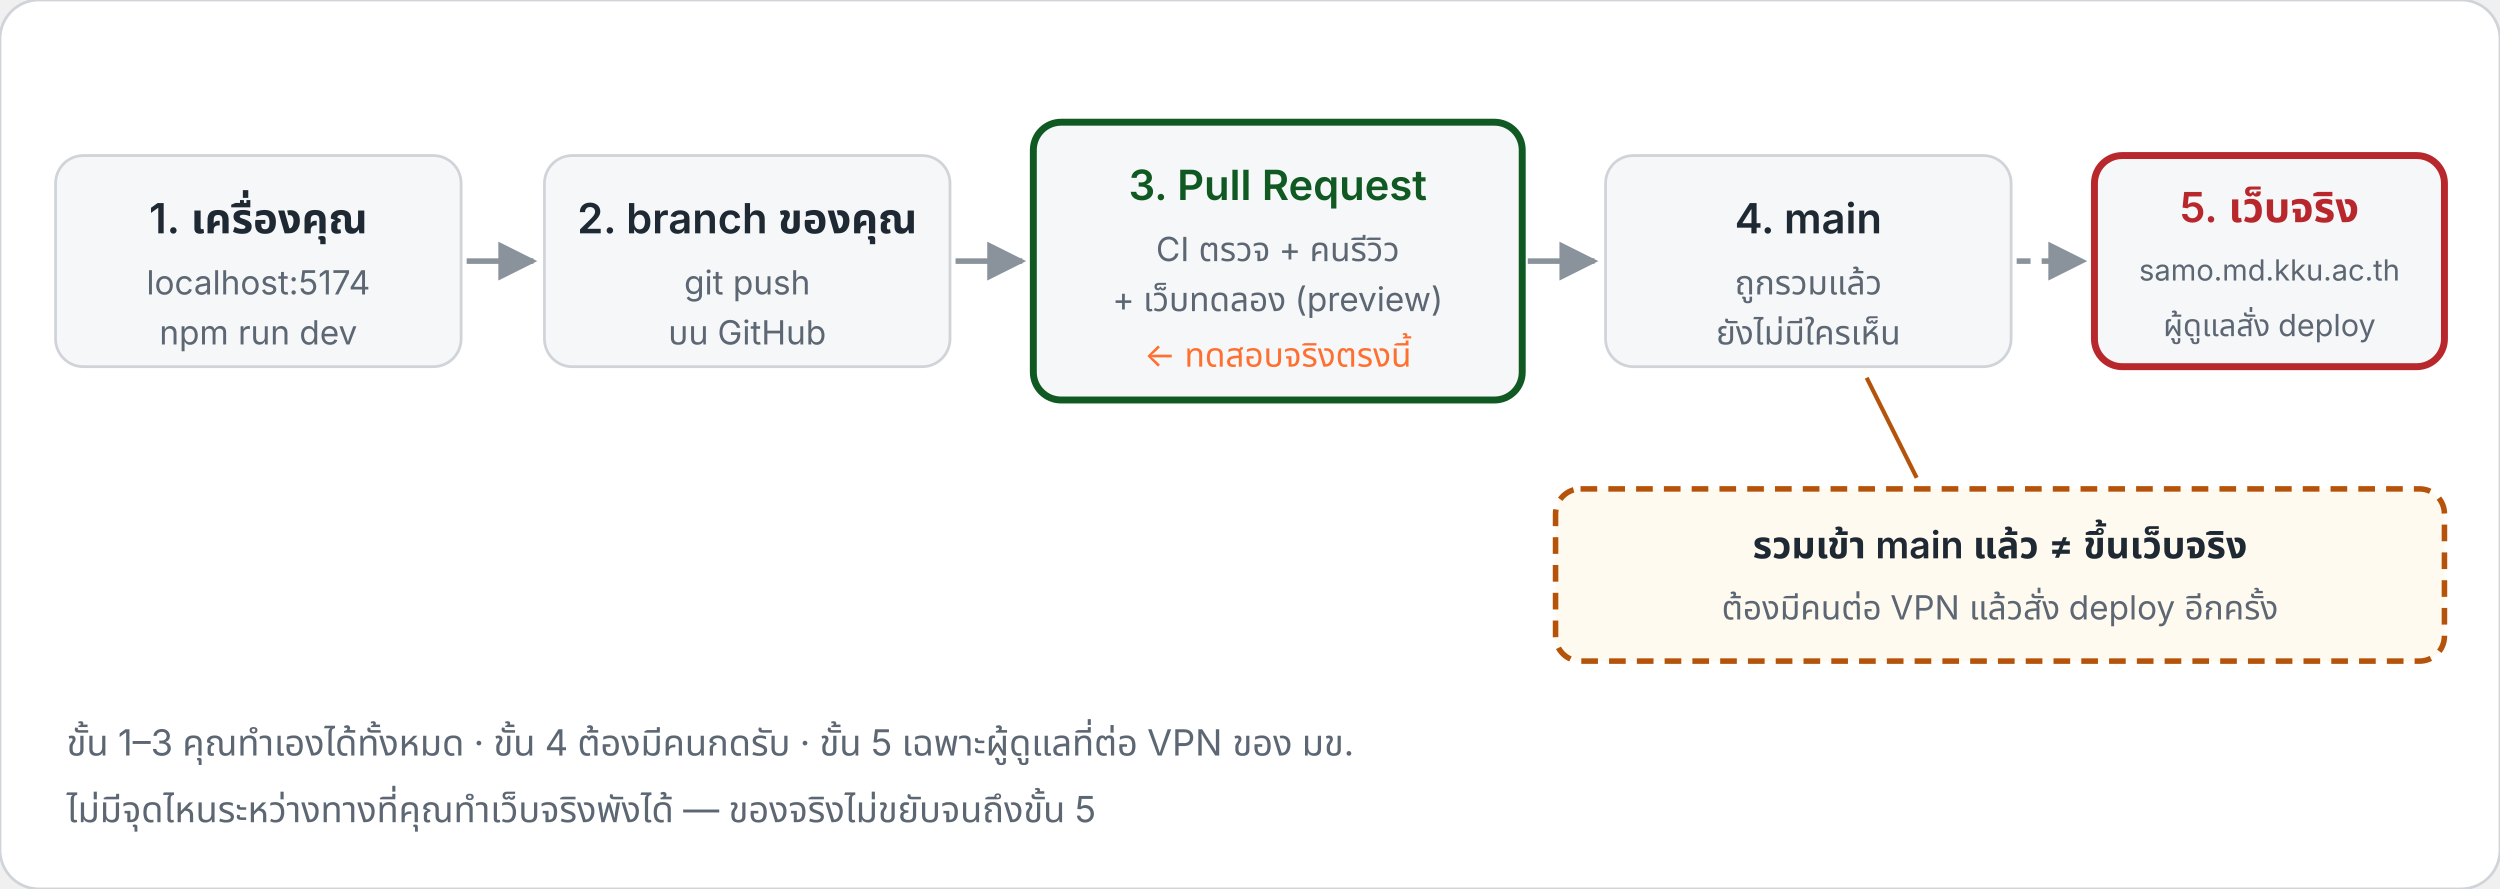
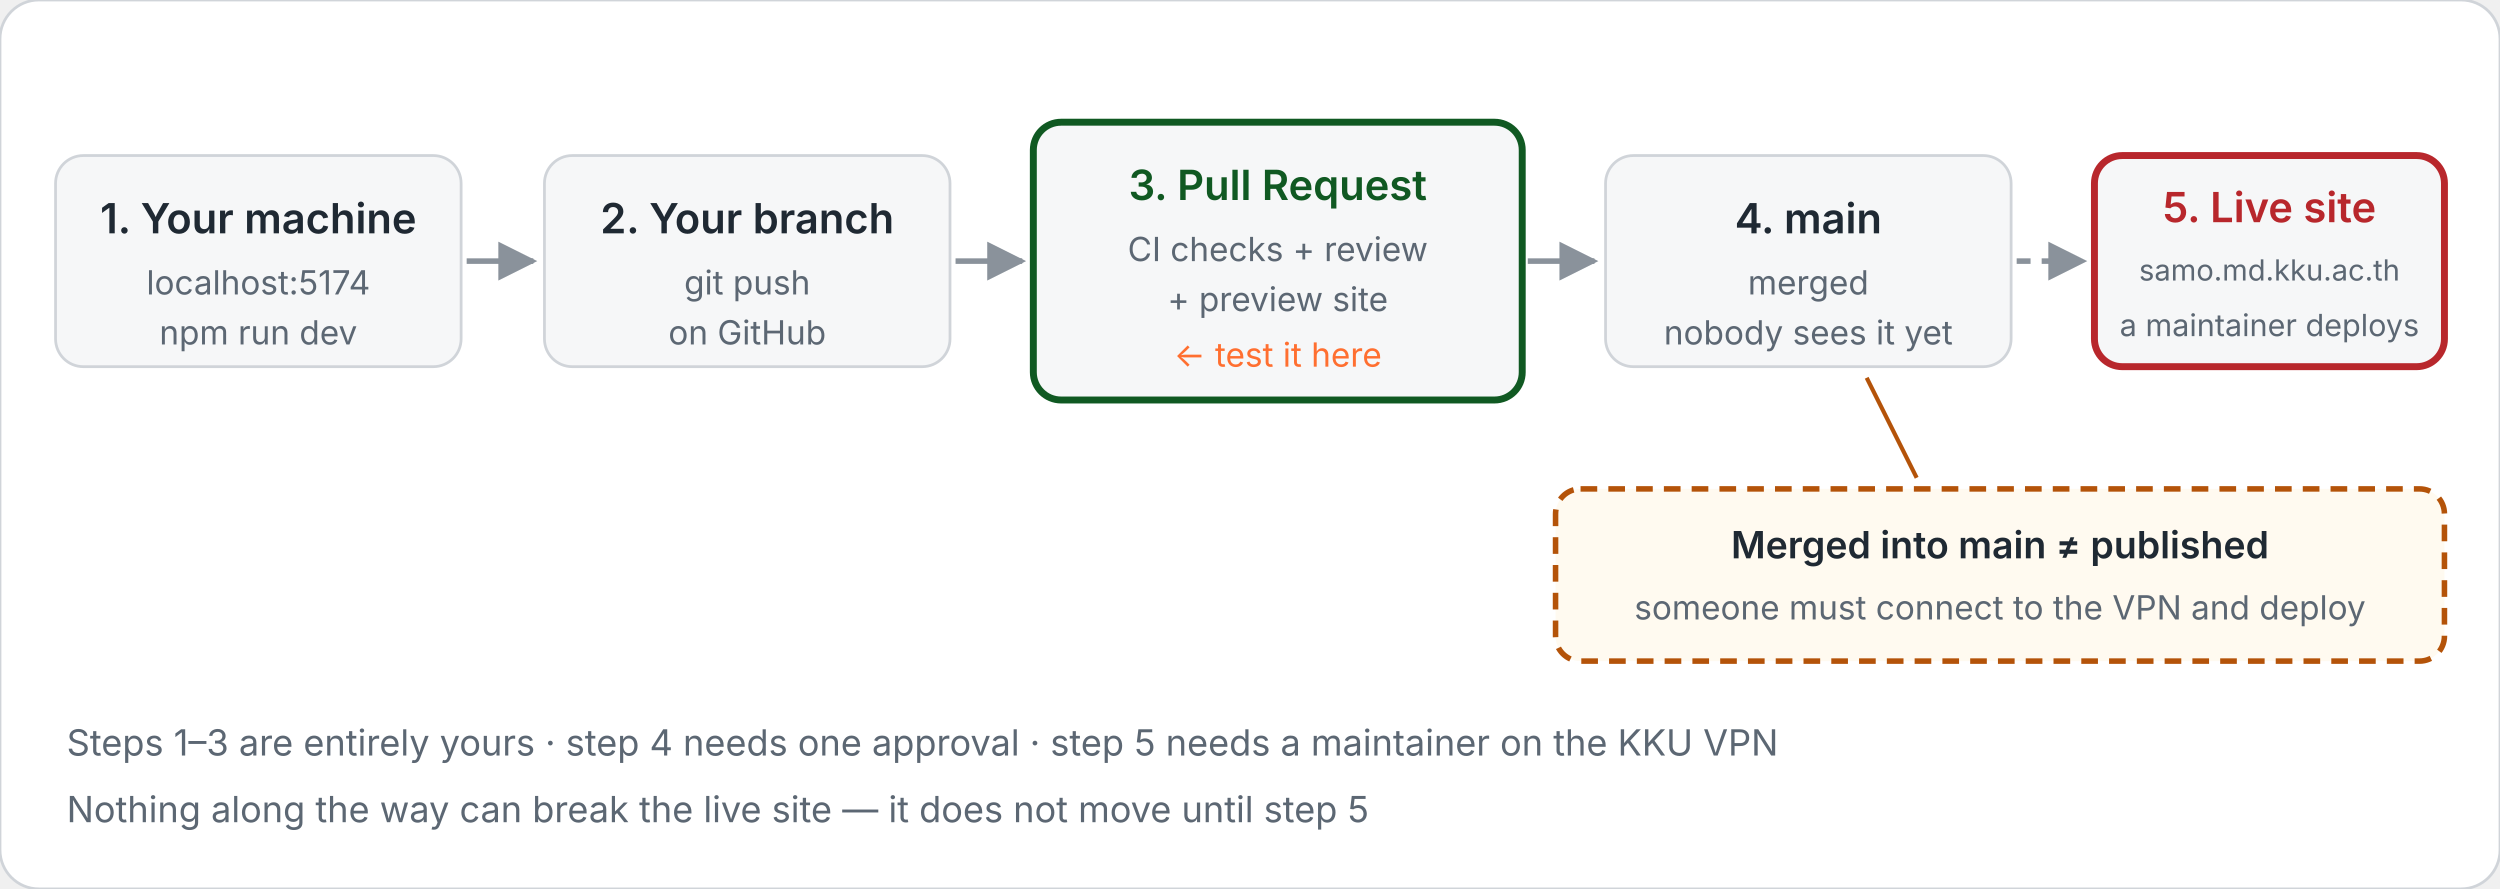
<svg xmlns="http://www.w3.org/2000/svg" viewBox="0 0 900 320" width="900" height="320" font-family="system-ui, -apple-system, 'Noto Sans Thai', 'Segoe UI', sans-serif">
  <defs>
    <marker id="ar" viewBox="0 0 10 10" refX="9" refY="5" markerWidth="7" markerHeight="7" orient="auto">
      <path d="M0,0 L10,5 L0,10 z" fill="#8a929b" />
    </marker>
  </defs>
  <rect x="0" y="0" width="900" height="320" rx="14" fill="#ffffff" stroke="#d0d4d9" />
  <rect x="20" y="56" width="146" height="76" rx="10" fill="#f6f7f8" stroke="#d0d4d9" />
-   <text x="93" y="84" text-anchor="middle" font-size="15" font-weight="600" fill="#1f2933">1. เครื่องคุณ</text>
+   <text x="93" y="84" text-anchor="middle" font-size="15" font-weight="600" fill="#1f2933">1. Your machine</text>
  <text x="93" y="106" text-anchor="middle" font-size="12" fill="#5c6773">localhost:5174</text>
  <text x="93" y="124" text-anchor="middle" font-size="12" fill="#5c6773">npm run dev</text>
  <rect x="196" y="56" width="146" height="76" rx="10" fill="#f6f7f8" stroke="#d0d4d9" />
-   <text x="269" y="84" text-anchor="middle" font-size="15" font-weight="600" fill="#1f2933">2. branch ของคุณ</text>
+   <text x="269" y="84" text-anchor="middle" font-size="15" font-weight="600" fill="#1f2933">2. Your branch</text>
  <text x="269" y="106" text-anchor="middle" font-size="12" fill="#5c6773">git push</text>
-   <text x="269" y="124" text-anchor="middle" font-size="12" fill="#5c6773">บน GitHub</text>
+   <text x="269" y="124" text-anchor="middle" font-size="12" fill="#5c6773">on GitHub</text>
  <rect x="372" y="44" width="176" height="100" rx="10" fill="#f6f7f8" stroke="#105922" stroke-width="2.5" />
  <text x="460" y="72" text-anchor="middle" font-size="15" font-weight="600" fill="#105922">3. Pull Request</text>
-   <text x="460" y="94" text-anchor="middle" font-size="12" fill="#5c6773">CI ตรวจ + คนรีวิว</text>
-   <text x="460" y="112" text-anchor="middle" font-size="12" fill="#5c6773">+ เว็บทดลอง (preview)</text>
-   <text x="460" y="132" text-anchor="middle" font-size="12" fill="#FF6F30">← ทดสอบจริงตรงนี้</text>
+   <text x="460" y="94" text-anchor="middle" font-size="12" fill="#5c6773">CI checks + review</text>
+   <text x="460" y="112" text-anchor="middle" font-size="12" fill="#5c6773">+ preview site</text>
+   <text x="460" y="132" text-anchor="middle" font-size="12" fill="#FF6F30">← test it here</text>
  <rect x="578" y="56" width="146" height="76" rx="10" fill="#f6f7f8" stroke="#d0d4d9" />
  <text x="651" y="84" text-anchor="middle" font-size="15" font-weight="600" fill="#1f2933">4. main</text>
-   <text x="651" y="106" text-anchor="middle" font-size="12" fill="#5c6773">ถูกรวมแล้ว</text>
-   <text x="651" y="124" text-anchor="middle" font-size="12" fill="#5c6773">ยังไม่มีใครเห็น</text>
+   <text x="651" y="106" text-anchor="middle" font-size="12" fill="#5c6773">merged</text>
+   <text x="651" y="124" text-anchor="middle" font-size="12" fill="#5c6773">nobody sees it yet</text>
  <rect x="754" y="56" width="126" height="76" rx="10" fill="#f6f7f8" stroke="#b8272c" stroke-width="2.5" />
-   <text x="817" y="80" text-anchor="middle" font-size="15" font-weight="600" fill="#b8272c">5. เว็บจริง</text>
+   <text x="817" y="80" text-anchor="middle" font-size="15" font-weight="600" fill="#b8272c">5. Live site</text>
  <text x="817" y="101" text-anchor="middle" font-size="10.5" fill="#5c6773">samo.md.kku.ac.th</text>
-   <text x="817" y="121" text-anchor="middle" font-size="11" fill="#5c6773">ผู้ดูแลสั่ง deploy</text>
+   <text x="817" y="121" text-anchor="middle" font-size="11" fill="#5c6773">a maintainer deploys</text>
  <line x1="168" y1="94" x2="192" y2="94" stroke="#8a929b" stroke-width="2" marker-end="url(#ar)" />
  <line x1="344" y1="94" x2="368" y2="94" stroke="#8a929b" stroke-width="2" marker-end="url(#ar)" />
  <line x1="550" y1="94" x2="574" y2="94" stroke="#8a929b" stroke-width="2" marker-end="url(#ar)" />
  <line x1="726" y1="94" x2="750" y2="94" stroke="#8a929b" stroke-width="2" stroke-dasharray="5 4" marker-end="url(#ar)" />
  <rect x="560" y="176" width="320" height="62" rx="9" fill="#fffaf0" stroke="#b45309" stroke-width="2" stroke-dasharray="6 4" />
-   <text x="720" y="201" text-anchor="middle" font-size="13.5" font-weight="600" fill="#1f2933">รวมเข้า main แล้ว ≠ ขึ้นเว็บจริง</text>
-   <text x="720" y="223" text-anchor="middle" font-size="12" fill="#5c6773">ต้องมีคนต่อ VPN แล้วสั่ง deploy อีกครั้ง</text>
+   <text x="720" y="201" text-anchor="middle" font-size="13.5" font-weight="600" fill="#1f2933">Merged into main ≠ published</text>
+   <text x="720" y="223" text-anchor="middle" font-size="12" fill="#5c6773">someone must connect to the VPN and deploy</text>
  <line x1="672" y1="136" x2="690" y2="172" stroke="#b45309" stroke-width="1.5" />
-   <text x="24" y="272" font-size="13" fill="#5c6773">ขั้น 1–3 คุณทำเองได้ทั้งหมด  ·  ขั้น 4 ต้องมีคนกดรับ  ·  ขั้น 5 เฉพาะผู้ดูแลที่ต่อ VPN ของ มข.</text>
-   <text x="24" y="296" font-size="13" fill="#5c6773">ไม่มีจุดไหนระหว่างทางที่คุณทำเว็บจริงพังได้ — ของจริงไม่ขยับจนถึงขั้น 5</text>
+   <text x="24" y="272" font-size="13" fill="#5c6773">Steps 1–3 are entirely yours  ·  step 4 needs one approval  ·  step 5 needs a maintainer on the KKU VPN</text>
+   <text x="24" y="296" font-size="13" fill="#5c6773">Nothing along the way can break the live site — it does not move until step 5</text>
</svg>
